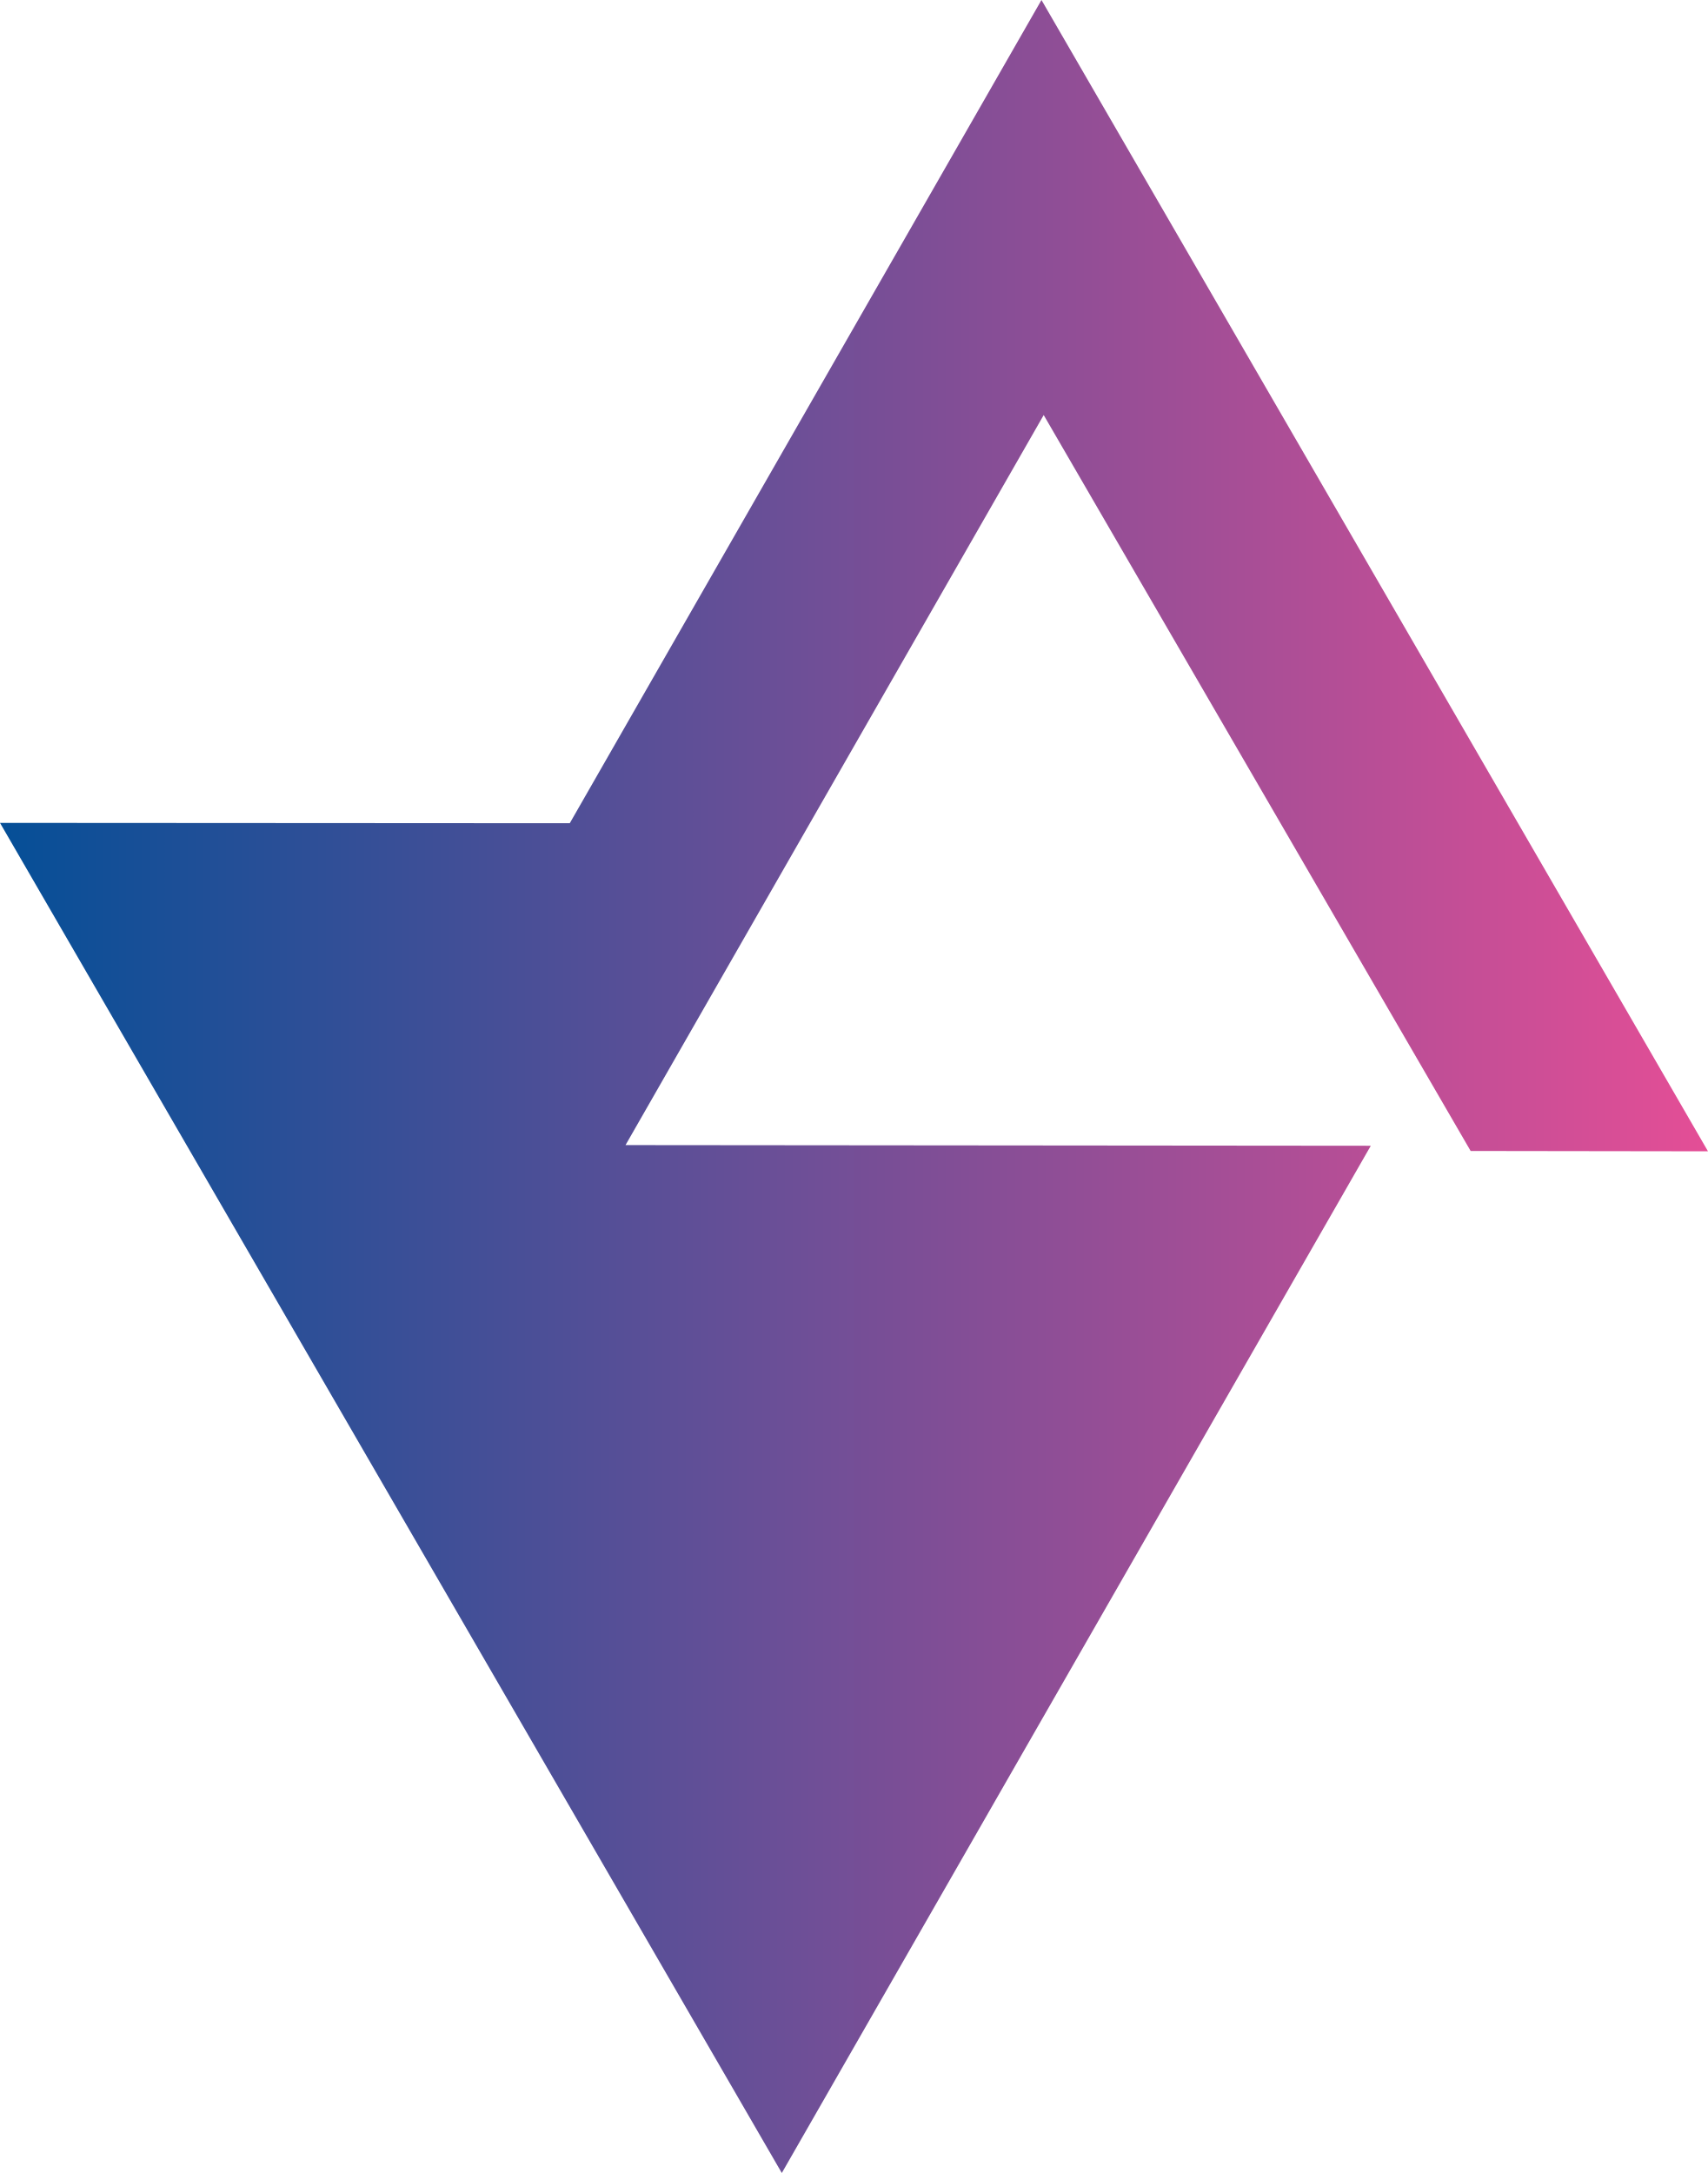
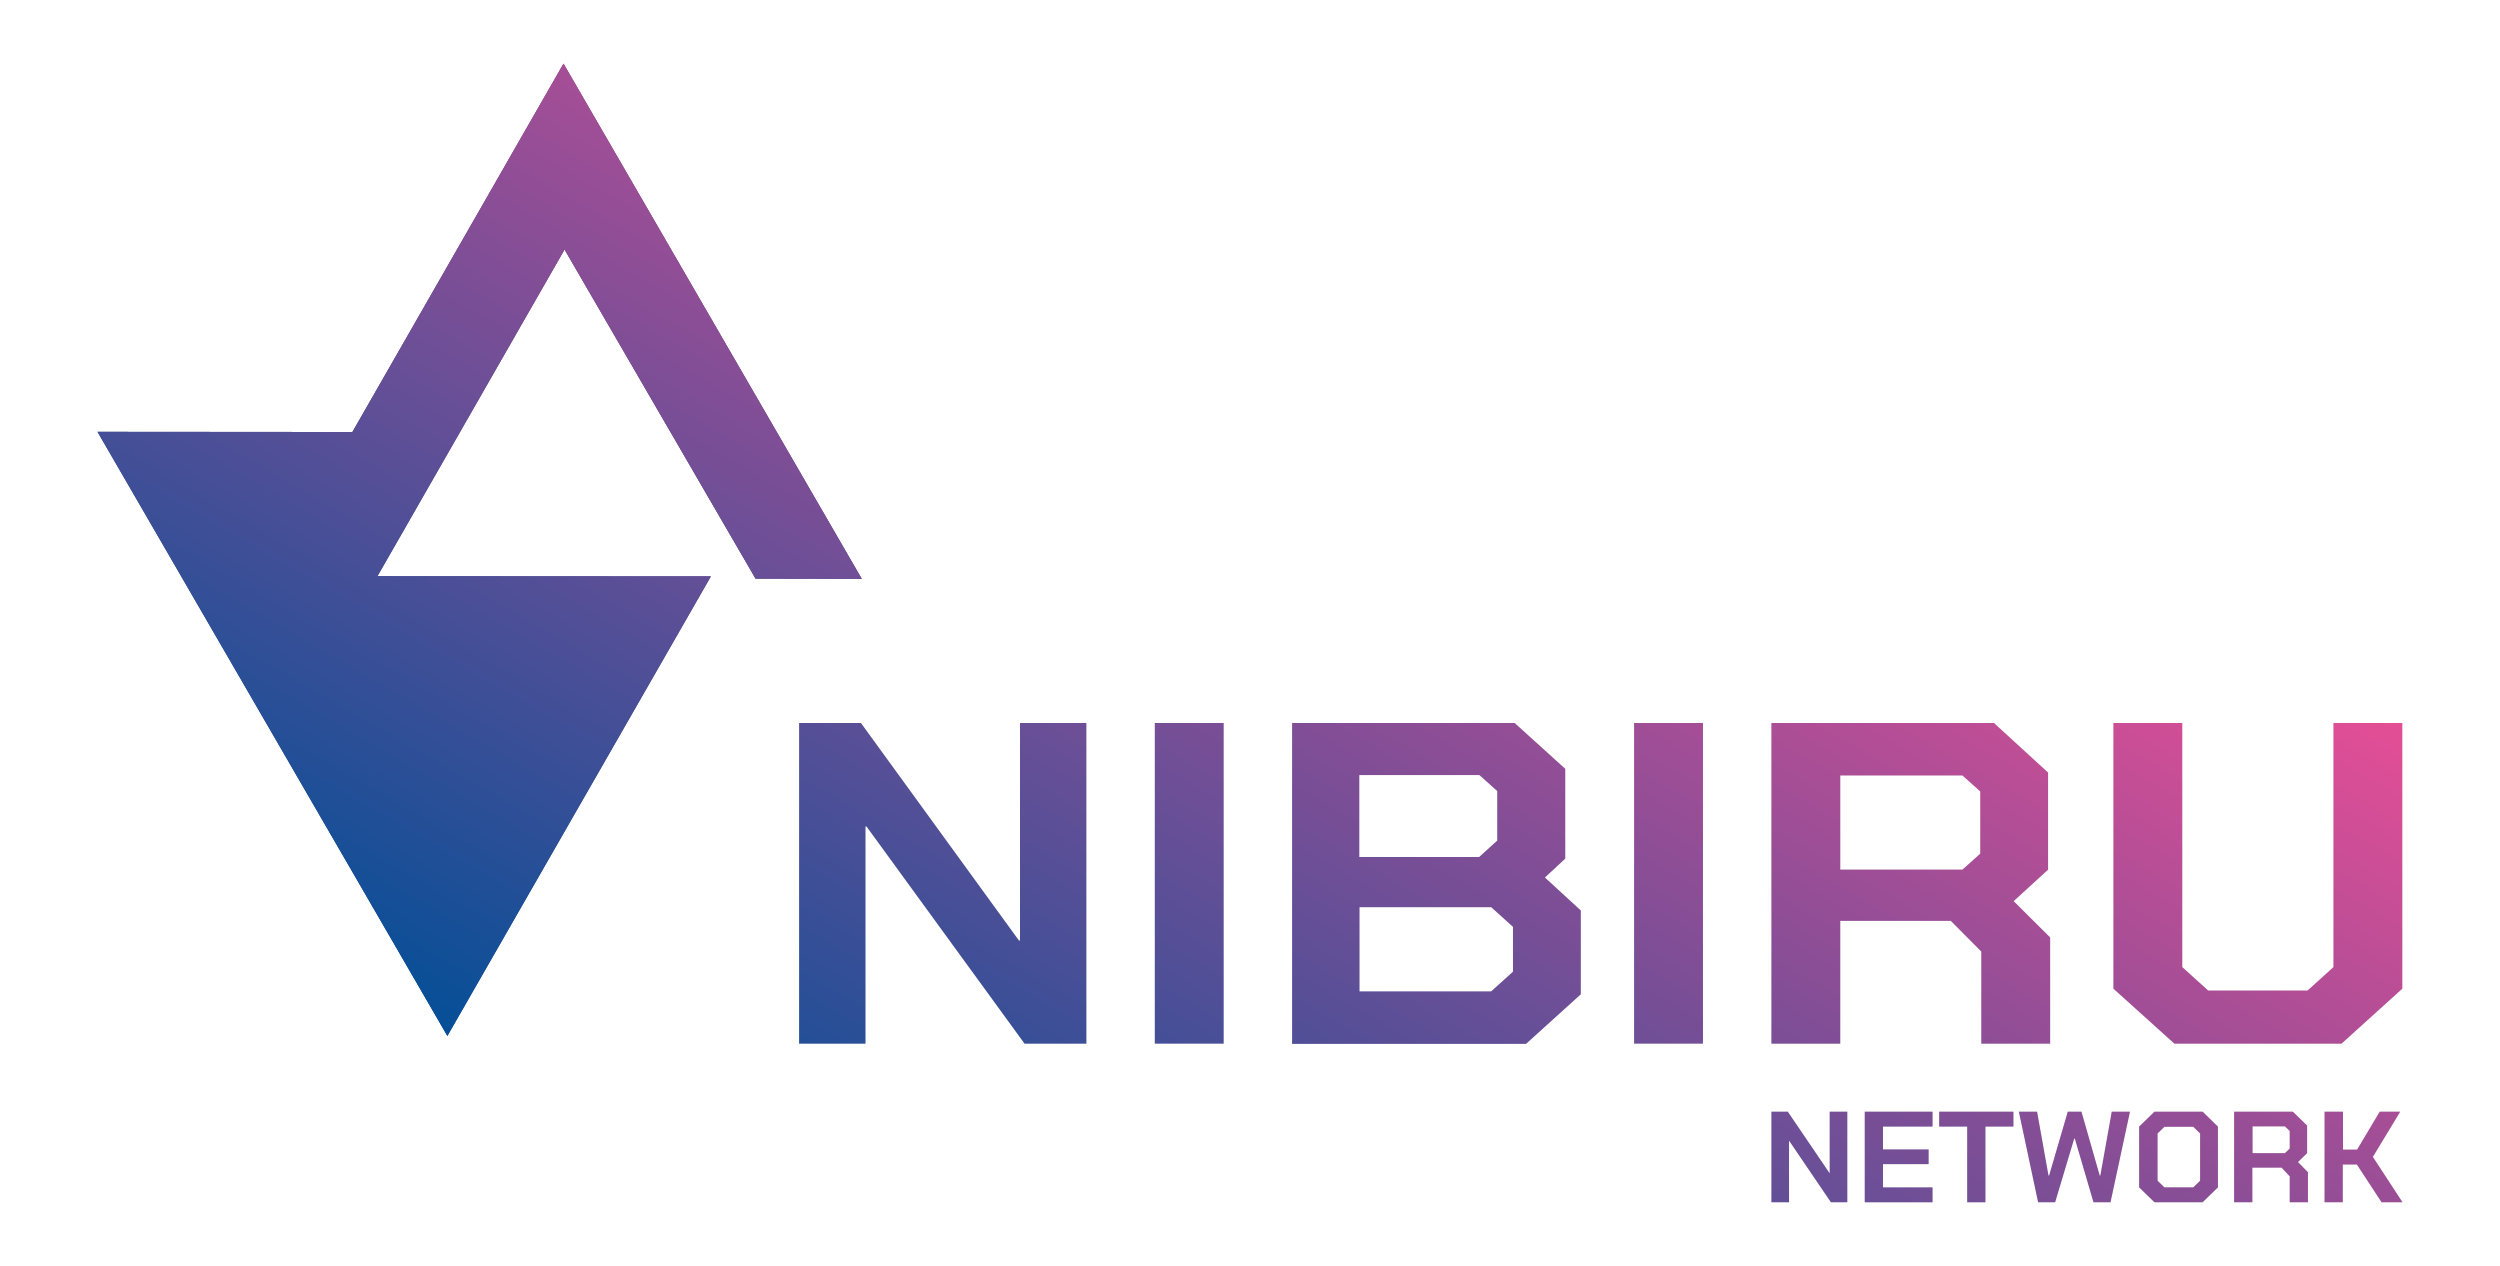
- <svg xmlns="http://www.w3.org/2000/svg" id="Layer_1" data-name="Layer 1" viewBox="0 0 153.78 195.65">
-   <defs>
-     <style>.cls-1{fill:url(#linear-gradient);}</style>
-     <linearGradient id="linear-gradient" y1="97.82" x2="153.78" y2="97.82" gradientUnits="userSpaceOnUse">
-       <stop offset="0" stop-color="#054f97" />
-       <stop offset="1" stop-color="#e44e96" />
-     </linearGradient>
-   </defs>
-   <polygon class="cls-1" points="93.77 0 51.3 74.12 0 74.09 70.39 195.65 123.42 103.16 56.32 103.1 93.97 37.37 132.41 103.63 153.78 103.66 93.77 0 93.77 0" />
+ <svg xmlns="http://www.w3.org/2000/svg" version="1.1" id="Layer_1" x="0px" y="0px" width="1205.4px" height="610.4px" viewBox="0 0 1205.4 610.4" style="enable-background:new 0 0 1205.4 610.4;" xml:space="preserve">
+   <style type="text/css">
+ 	.st0{fill:url(#SVGID_1_);}
+ 	.st1{fill:#EDEEED;}
+ 	.st2{fill:url(#SVGID_00000118376572045177265140000006697206776704598414_);}
+ 	.st3{fill:url(#SVGID_00000132801214971056941060000006787456276359668130_);}
+ 	.st4{fill:url(#SVGID_00000054242628240144380790000012938679419088579730_);}
+ 	.st5{fill:url(#SVGID_00000111873440636772365210000012000642333279702954_);}
+ 	.st6{fill:url(#SVGID_00000021829121503972171000000012091915798308957827_);}
+ 	.st7{fill:url(#SVGID_00000028322045154969875420000001821372761236110987_);}
+ 	.st8{fill:url(#SVGID_00000076584207874282537200000001046527614883729028_);}
+ 	.st9{fill:url(#SVGID_00000037694203257108742060000000796148278061867652_);}
+ 	.st10{fill:url(#SVGID_00000059288891167694338420000009862630822077516477_);}
+ 	.st11{fill:url(#SVGID_00000105390291312489608350000016636837252920864445_);}
+ 	.st12{fill:url(#SVGID_00000101820855100622517700000013412421686341252766_);}
+ 	.st13{fill:url(#SVGID_00000171708179215891977740000007651297407203506103_);}
+ 	.st14{fill:url(#SVGID_00000173853657353245432830000005935682292706931107_);}
+ 	.st15{fill:url(#SVGID_00000133511627672186405710000005819286161606696365_);}
+ 	.st16{fill:url(#SVGID_00000029036488832877751630000002417529770168519571_);}
+ </style>
+   <g>
+     <g>
+       <g>
+         <linearGradient id="SVGID_1_" gradientUnits="userSpaceOnUse" x1="88.672" y1="371.841" x2="598.486" y2="20.822">
+           <stop offset="0.126" style="stop-color:#FFFFFF" />
+           <stop offset="1" style="stop-color:#000000" />
+         </linearGradient>
+         <polygon class="st0" points="271.7,30.7 169.9,208.3 47,208.2 215.7,499.5 342.7,277.9 182,277.8 272.2,120.3 364.3,279      415.5,279.1    " />
+       </g>
+       <g>
+         <g>
+           <path class="st1" d="M385.3,348.6h29.8l76.2,104.9h0.5V348.6h32v154.6H494l-76.2-104.7h-0.5v104.7h-32V348.6z" />
+           <path class="st1" d="M556.8,348.6H590v154.6h-33.2V348.6z" />
+           <path class="st1" d="M623,348.6h107.3l24.4,22.1V414l-9.8,9.1l17.3,15.9v40.4l-26.4,23.9H623V348.6z M713.1,413.3l8.8-8v-23.9      l-8.6-7.7h-57.9v39.5H713.1z M719,478l10.5-9.5v-21.6l-10.5-9.5h-63.5V478H719z" />
+           <path class="st1" d="M787.9,348.6h33.2v154.6h-33.2V348.6z" />
+           <path class="st1" d="M988.5,452v51.2h-33.2v-44.4L940.6,444h-53.3v59.2h-33.2V348.6h107.3l26.1,23.9v46.8l-16.6,15.2L988.5,452z       M887.3,419.3h58.9l8.6-7.7v-30l-8.6-7.7h-58.9V419.3z" />
+           <path class="st1" d="M1019,476.7V348.6h33.2v117.7l12.5,11.3h47.9l12.5-11.3V348.6h33.2v128.1l-29.3,26.5h-80.6L1019,476.7z" />
+         </g>
+         <path class="st1" d="M854.1,536h7.9l20.1,29.6h0.1V536h8.5v43.7h-7.9l-20.1-29.6h-0.1v29.6h-8.5V536z" />
+         <path class="st1" d="M899.1,536h32.7v7.2h-23.9v11h22v7.1h-22v11.2h23.9v7.2h-32.7V536z" />
+         <path class="st1" d="M948.5,543.2H935V536h35.8v7.2h-13.5v36.5h-8.8V543.2z" />
+         <path class="st1" d="M973.4,536h8.8l5.5,30.8h0.3l9-30.8h6.6l8.8,30.8h0.3l5.5-30.8h8.8l-9.4,43.7h-8.2l-9-30.7h-0.3l-9.2,30.7     h-8.2L973.4,536z" />
+         <path class="st1" d="M1031.4,572.5v-29.3l7.4-7.2h23.2l7.4,7.2v29.3l-7.4,7.2h-23.2L1031.4,572.5z M1057.5,572.5l3.3-3.2v-22.8     l-3.3-3.2h-13.9l-3.3,3.2v22.8l3.3,3.2H1057.5z" />
+         <path class="st1" d="M1112.8,565.2v14.5h-8.8v-12.5l-3.9-4.2h-14.1v16.7h-8.8V536h28.3l6.9,6.7V556l-4.4,4.3L1112.8,565.2z      M1086.1,556h15.6l2.3-2.2v-8.5l-2.3-2.2h-15.6V556z" />
+         <path class="st1" d="M1120.9,536h8.8v18.3h6.8l10.9-18.3h9.9l-13.2,21.8l14.3,21.9h-10.1l-11.9-18.2h-6.8v18.2h-8.8V536z" />
+       </g>
+     </g>
+     <g>
+       <g>
+         <linearGradient id="SVGID_00000084491435954534757650000007992852860608329914_" gradientUnits="userSpaceOnUse" x1="460.233" y1="640.724" x2="761.234" y2="119.375">
+           <stop offset="0" style="stop-color:#054F97" />
+           <stop offset="1" style="stop-color:#E44E96" />
+         </linearGradient>
+         <polygon style="fill:url(#SVGID_00000084491435954534757650000007992852860608329914_);" points="271.7,30.7 169.9,208.3      47,208.2 215.7,499.5 342.7,277.9 182,277.8 272.2,120.3 364.3,279 415.5,279.1    " />
+         <linearGradient id="SVGID_00000165195328380284577440000003747989362227324323_" gradientUnits="userSpaceOnUse" x1="460.233" y1="640.724" x2="761.234" y2="119.375">
+           <stop offset="0" style="stop-color:#054F97" />
+           <stop offset="1" style="stop-color:#E44E96" />
+         </linearGradient>
+         <path style="fill:url(#SVGID_00000165195328380284577440000003747989362227324323_);" d="M271.7,32.7l142.1,245.4l-48.9-0.1     L273,119.8l-0.9-1.5l-0.9,1.5l-90.2,157.5l-0.9,1.5l1.7,0l159,0.1L215.7,497.5L48.7,209.2l121.2,0.1l0.6,0l0.3-0.5L271.7,32.7      M271.7,30.7L169.9,208.3L47,208.2l168.7,291.3l127.1-221.6L182,277.8l90.2-157.5L364.3,279l51.2,0.1L271.7,30.7L271.7,30.7z" />
+       </g>
+       <g>
+         <g>
+           <linearGradient id="SVGID_00000065781067855324602050000016914876478660430495_" gradientUnits="userSpaceOnUse" x1="460.233" y1="640.724" x2="761.234" y2="119.375">
+             <stop offset="0" style="stop-color:#054F97" />
+             <stop offset="1" style="stop-color:#E44E96" />
+           </linearGradient>
+           <path style="fill:url(#SVGID_00000065781067855324602050000016914876478660430495_);" d="M385.3,348.6h29.8l76.2,104.9h0.5      V348.6h32v154.6H494l-76.2-104.7h-0.5v104.7h-32V348.6z" />
+           <linearGradient id="SVGID_00000001657766327640007480000012119168468076723889_" gradientUnits="userSpaceOnUse" x1="460.233" y1="640.724" x2="761.234" y2="119.375">
+             <stop offset="0" style="stop-color:#054F97" />
+             <stop offset="1" style="stop-color:#E44E96" />
+           </linearGradient>
+           <path style="fill:url(#SVGID_00000001657766327640007480000012119168468076723889_);" d="M556.8,348.6H590v154.6h-33.2V348.6z" />
+           <linearGradient id="SVGID_00000114753084865253208540000007526498330110451610_" gradientUnits="userSpaceOnUse" x1="460.233" y1="640.724" x2="761.234" y2="119.375">
+             <stop offset="0" style="stop-color:#054F97" />
+             <stop offset="1" style="stop-color:#E44E96" />
+           </linearGradient>
+           <path style="fill:url(#SVGID_00000114753084865253208540000007526498330110451610_);" d="M623,348.6h107.3l24.4,22.1V414      l-9.8,9.1l17.3,15.9v40.4l-26.4,23.9H623V348.6z M713.1,413.3l8.8-8v-23.9l-8.6-7.7h-57.9v39.5H713.1z M719,478l10.5-9.5v-21.6      l-10.5-9.5h-63.5V478H719z" />
+           <linearGradient id="SVGID_00000171705771603669837390000007014336293661683114_" gradientUnits="userSpaceOnUse" x1="460.233" y1="640.724" x2="761.234" y2="119.375">
+             <stop offset="0" style="stop-color:#054F97" />
+             <stop offset="1" style="stop-color:#E44E96" />
+           </linearGradient>
+           <path style="fill:url(#SVGID_00000171705771603669837390000007014336293661683114_);" d="M787.9,348.6h33.2v154.6h-33.2V348.6z" />
+           <linearGradient id="SVGID_00000080911350079567745170000010565174964123669683_" gradientUnits="userSpaceOnUse" x1="460.233" y1="640.724" x2="761.234" y2="119.375">
+             <stop offset="0" style="stop-color:#054F97" />
+             <stop offset="1" style="stop-color:#E44E96" />
+           </linearGradient>
+           <path style="fill:url(#SVGID_00000080911350079567745170000010565174964123669683_);" d="M988.5,452v51.2h-33.2v-44.4L940.6,444      h-53.3v59.2h-33.2V348.6h107.3l26.1,23.9v46.8l-16.6,15.2L988.5,452z M887.3,419.3h58.9l8.6-7.7v-30l-8.6-7.7h-58.9V419.3z" />
+           <linearGradient id="SVGID_00000136382818495396134700000010803873465427999905_" gradientUnits="userSpaceOnUse" x1="460.233" y1="640.724" x2="761.234" y2="119.375">
+             <stop offset="0" style="stop-color:#054F97" />
+             <stop offset="1" style="stop-color:#E44E96" />
+           </linearGradient>
+           <path style="fill:url(#SVGID_00000136382818495396134700000010803873465427999905_);" d="M1019,476.7V348.6h33.2v117.7      l12.5,11.3h47.9l12.5-11.3V348.6h33.2v128.1l-29.3,26.5h-80.6L1019,476.7z" />
+         </g>
+         <linearGradient id="SVGID_00000127040601010062349140000007835140525856899249_" gradientUnits="userSpaceOnUse" x1="460.233" y1="640.724" x2="761.234" y2="119.375">
+           <stop offset="0" style="stop-color:#054F97" />
+           <stop offset="1" style="stop-color:#E44E96" />
+         </linearGradient>
+         <path style="fill:url(#SVGID_00000127040601010062349140000007835140525856899249_);" d="M854.1,536h7.9l20.1,29.6h0.1V536h8.5     v43.7h-7.9l-20.1-29.6h-0.1v29.6h-8.5V536z" />
+         <linearGradient id="SVGID_00000092419402648846243540000001300238821913647793_" gradientUnits="userSpaceOnUse" x1="460.233" y1="640.724" x2="761.234" y2="119.375">
+           <stop offset="0" style="stop-color:#054F97" />
+           <stop offset="1" style="stop-color:#E44E96" />
+         </linearGradient>
+         <path style="fill:url(#SVGID_00000092419402648846243540000001300238821913647793_);" d="M899.1,536h32.7v7.2h-23.9v11h22v7.1     h-22v11.2h23.9v7.2h-32.7V536z" />
+         <linearGradient id="SVGID_00000139270818525063533620000013418271284940217524_" gradientUnits="userSpaceOnUse" x1="460.233" y1="640.724" x2="761.234" y2="119.375">
+           <stop offset="0" style="stop-color:#054F97" />
+           <stop offset="1" style="stop-color:#E44E96" />
+         </linearGradient>
+         <path style="fill:url(#SVGID_00000139270818525063533620000013418271284940217524_);" d="M948.5,543.2H935V536h35.8v7.2h-13.5     v36.5h-8.8V543.2z" />
+         <linearGradient id="SVGID_00000078028728910097193770000007684185037079388071_" gradientUnits="userSpaceOnUse" x1="460.233" y1="640.724" x2="761.234" y2="119.375">
+           <stop offset="0" style="stop-color:#054F97" />
+           <stop offset="1" style="stop-color:#E44E96" />
+         </linearGradient>
+         <path style="fill:url(#SVGID_00000078028728910097193770000007684185037079388071_);" d="M973.4,536h8.8l5.5,30.8h0.3l9-30.8h6.6     l8.8,30.8h0.3l5.5-30.8h8.8l-9.4,43.7h-8.2l-9-30.7h-0.3l-9.2,30.7h-8.2L973.4,536z" />
+         <linearGradient id="SVGID_00000111163399916938655220000005420719983073711494_" gradientUnits="userSpaceOnUse" x1="460.233" y1="640.724" x2="761.234" y2="119.375">
+           <stop offset="0" style="stop-color:#054F97" />
+           <stop offset="1" style="stop-color:#E44E96" />
+         </linearGradient>
+         <path style="fill:url(#SVGID_00000111163399916938655220000005420719983073711494_);" d="M1031.4,572.5v-29.3l7.4-7.2h23.2     l7.4,7.2v29.3l-7.4,7.2h-23.2L1031.4,572.5z M1057.5,572.5l3.3-3.2v-22.8l-3.3-3.2h-13.9l-3.3,3.2v22.8l3.3,3.2H1057.5z" />
+         <linearGradient id="SVGID_00000025425978150600674960000013348764956503605912_" gradientUnits="userSpaceOnUse" x1="460.233" y1="640.724" x2="761.234" y2="119.375">
+           <stop offset="0" style="stop-color:#054F97" />
+           <stop offset="1" style="stop-color:#E44E96" />
+         </linearGradient>
+         <path style="fill:url(#SVGID_00000025425978150600674960000013348764956503605912_);" d="M1112.8,565.2v14.5h-8.8v-12.5l-3.9-4.2     h-14.1v16.7h-8.8V536h28.3l6.9,6.7V556l-4.4,4.3L1112.8,565.2z M1086.1,556h15.6l2.3-2.2v-8.5l-2.3-2.2h-15.6V556z" />
+         <linearGradient id="SVGID_00000183228053540712087610000010616366179180070073_" gradientUnits="userSpaceOnUse" x1="460.233" y1="640.724" x2="761.234" y2="119.375">
+           <stop offset="0" style="stop-color:#054F97" />
+           <stop offset="1" style="stop-color:#E44E96" />
+         </linearGradient>
+         <path style="fill:url(#SVGID_00000183228053540712087610000010616366179180070073_);" d="M1120.9,536h8.8v18.3h6.8l10.9-18.3h9.9     l-13.2,21.8l14.3,21.9h-10.1l-11.9-18.2h-6.8v18.2h-8.8V536z" />
+       </g>
+     </g>
+   </g>
</svg>
